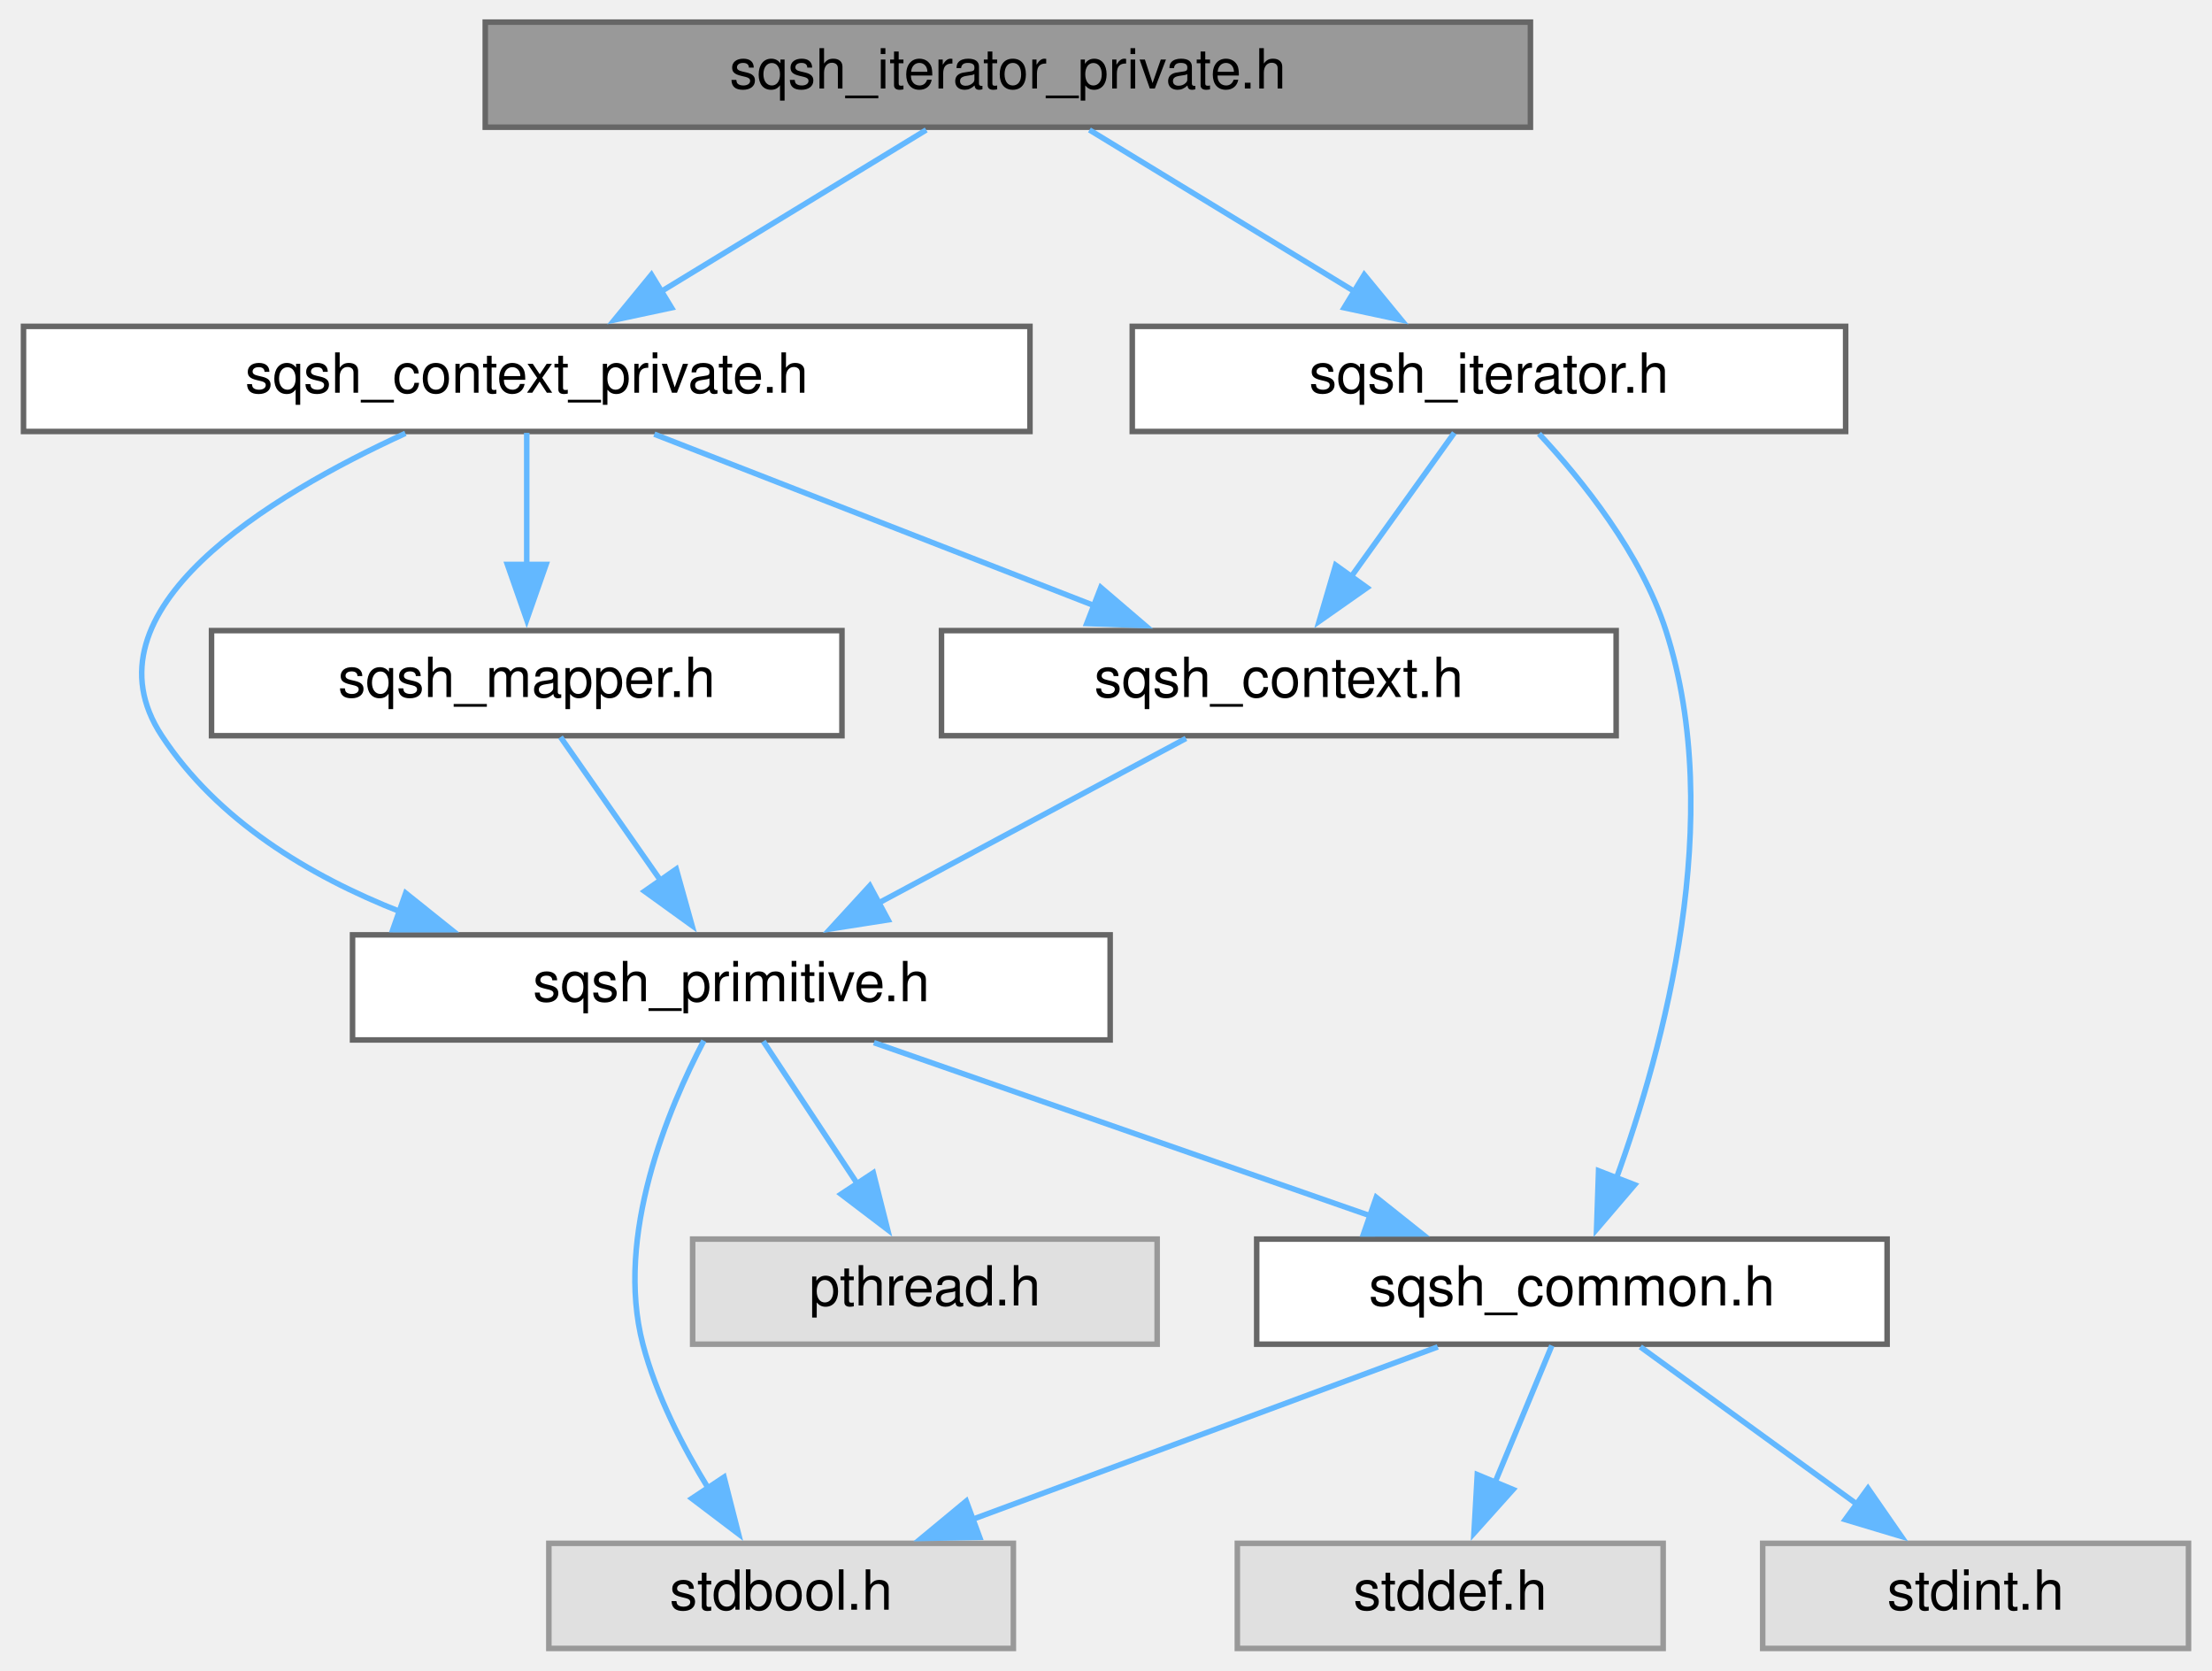
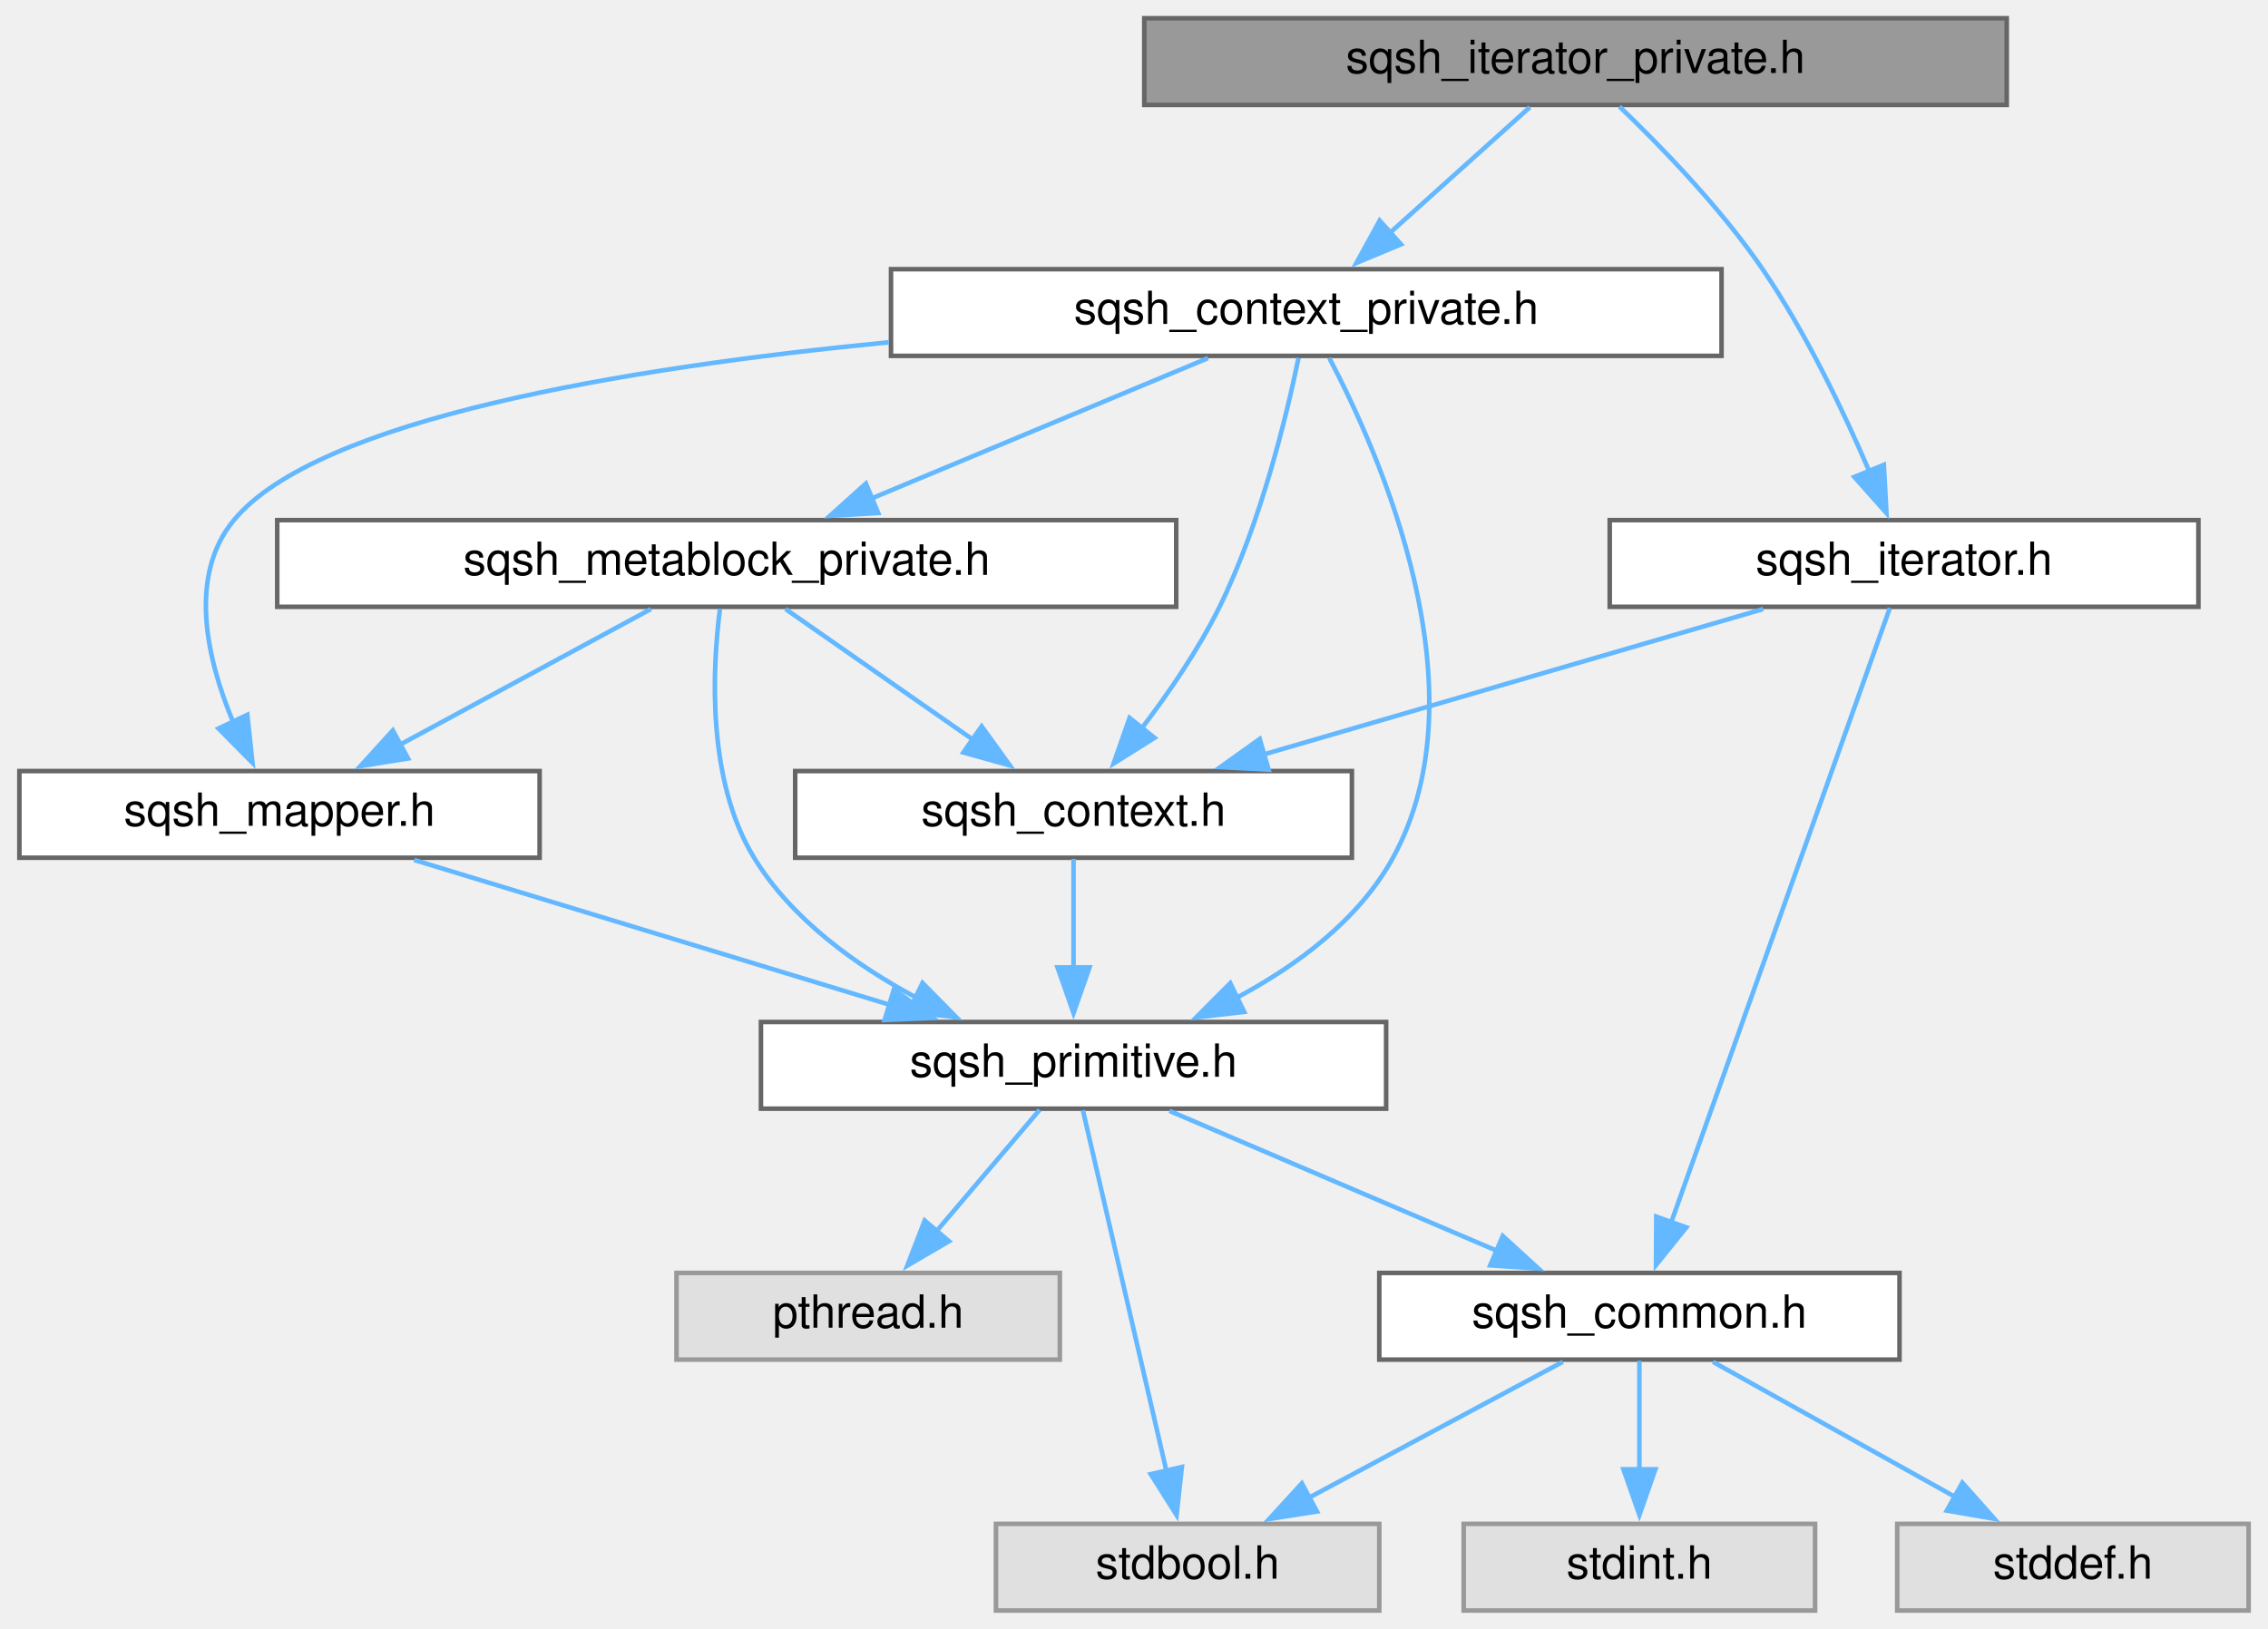
- <svg xmlns="http://www.w3.org/2000/svg" xmlns:xlink="http://www.w3.org/1999/xlink" width="400pt" height="302pt" viewBox="0.00 0.00 399.50 302.00">
-   <g id="graph0" class="graph" transform="scale(1 1) rotate(0) translate(4 298)">
+ <svg xmlns="http://www.w3.org/2000/svg" xmlns:xlink="http://www.w3.org/1999/xlink" width="497pt" height="357pt" viewBox="0.00 0.00 496.50 357.00">
+   <g id="graph0" class="graph" transform="scale(1 1) rotate(0) translate(4 353)">
    <g id="node1" class="node">
      <g id="a_node1">
        <a xlink:title=" ">
-           <polygon fill="#999999" stroke="#666666" points="272.5,-294 83.5,-294 83.5,-275 272.5,-275 272.5,-294" />
-           <text text-anchor="middle" x="178" y="-282" font-family="Helvetica,sans-Serif" font-size="10.00">sqsh_iterator_private.h</text>
+           <polygon fill="#999999" stroke="#666666" points="435.5,-349 246.5,-349 246.5,-330 435.5,-330 435.5,-349" />
+           <text text-anchor="middle" x="341" y="-337" font-family="Helvetica,sans-Serif" font-size="10.00">sqsh_iterator_private.h</text>
        </a>
      </g>
    </g>
    <g id="node2" class="node">
      <g id="a_node2">
        <a xlink:href="sqsh__context__private_8h.html" target="_top" xlink:title=" ">
-           <polygon fill="white" stroke="#666666" points="182,-239 0,-239 0,-220 182,-220 182,-239" />
-           <text text-anchor="middle" x="91" y="-227" font-family="Helvetica,sans-Serif" font-size="10.00">sqsh_context_private.h</text>
+           <polygon fill="white" stroke="#666666" points="373,-294 191,-294 191,-275 373,-275 373,-294" />
+           <text text-anchor="middle" x="282" y="-282" font-family="Helvetica,sans-Serif" font-size="10.00">sqsh_context_private.h</text>
        </a>
      </g>
    </g>
    <g id="edge1" class="edge">
-       <path fill="none" stroke="#63b8ff" d="M163.24,-274.51C150.04,-266.47 130.44,-254.53 114.99,-245.11" />
-       <polygon fill="#63b8ff" stroke="#63b8ff" points="117.19,-242.36 106.83,-240.15 113.55,-248.34 117.19,-242.36" />
+       <path fill="none" stroke="#63b8ff" d="M330.99,-329.51C322.63,-322 310.5,-311.1 300.4,-302.03" />
+       <polygon fill="#63b8ff" stroke="#63b8ff" points="302.76,-299.45 292.99,-295.37 298.09,-304.66 302.76,-299.45" />
    </g>
-     <g id="node11" class="node">
-       <g id="a_node11">
+     <g id="node12" class="node">
+       <g id="a_node12">
        <a xlink:href="sqsh__iterator_8h.html" target="_top" xlink:title=" ">
-           <polygon fill="white" stroke="#666666" points="329.5,-239 200.5,-239 200.5,-220 329.5,-220 329.5,-239" />
-           <text text-anchor="middle" x="265" y="-227" font-family="Helvetica,sans-Serif" font-size="10.00">sqsh_iterator.h</text>
+           <polygon fill="white" stroke="#666666" points="477.5,-239 348.5,-239 348.5,-220 477.5,-220 477.5,-239" />
+           <text text-anchor="middle" x="413" y="-227" font-family="Helvetica,sans-Serif" font-size="10.00">sqsh_iterator.h</text>
        </a>
      </g>
    </g>
-     <g id="edge13" class="edge">
-       <path fill="none" stroke="#63b8ff" d="M192.76,-274.51C205.96,-266.47 225.56,-254.53 241.01,-245.11" />
-       <polygon fill="#63b8ff" stroke="#63b8ff" points="242.45,-248.34 249.17,-240.15 238.81,-242.36 242.45,-248.34" />
+     <g id="edge17" class="edge">
+       <path fill="none" stroke="#63b8ff" d="M350.65,-329.63C359.55,-321.1 372.76,-307.53 382,-294 391.54,-280.04 399.79,-262.71 405.38,-249.68" />
+       <polygon fill="#63b8ff" stroke="#63b8ff" points="408.57,-251.12 409.14,-240.54 402.1,-248.46 408.57,-251.12" />
    </g>
    <g id="node3" class="node">
      <g id="a_node3">
        <a xlink:href="sqsh__context_8h.html" target="_top" xlink:title=" ">
-           <polygon fill="white" stroke="#666666" points="288,-184 166,-184 166,-165 288,-165 288,-184" />
-           <text text-anchor="middle" x="227" y="-172" font-family="Helvetica,sans-Serif" font-size="10.00">sqsh_context.h</text>
+           <polygon fill="white" stroke="#666666" points="292,-184 170,-184 170,-165 292,-165 292,-184" />
+           <text text-anchor="middle" x="231" y="-172" font-family="Helvetica,sans-Serif" font-size="10.00">sqsh_context.h</text>
        </a>
      </g>
    </g>
    <g id="edge2" class="edge">
-       <path fill="none" stroke="#63b8ff" d="M114.07,-219.51C135.89,-211.01 168.88,-198.15 193.58,-188.53" />
-       <polygon fill="#63b8ff" stroke="#63b8ff" points="194.81,-191.8 202.86,-184.91 192.27,-185.28 194.81,-191.8" />
+       <path fill="none" stroke="#63b8ff" d="M280.3,-274.53C277.69,-261.9 272.04,-238.38 263,-220 258.39,-210.63 251.86,-201.12 245.9,-193.31" />
+       <polygon fill="#63b8ff" stroke="#63b8ff" points="248.75,-191.28 239.78,-185.65 243.28,-195.65 248.75,-191.28" />
    </g>
    <g id="node4" class="node">
      <g id="a_node4">
        <a xlink:href="sqsh__primitive_8h.html" target="_top" xlink:title=" ">
-           <polygon fill="white" stroke="#666666" points="196.5,-129 59.5,-129 59.5,-110 196.5,-110 196.5,-129" />
-           <text text-anchor="middle" x="128" y="-117" font-family="Helvetica,sans-Serif" font-size="10.00">sqsh_primitive.h</text>
+           <polygon fill="white" stroke="#666666" points="299.5,-129 162.5,-129 162.5,-110 299.5,-110 299.5,-129" />
+           <text text-anchor="middle" x="231" y="-117" font-family="Helvetica,sans-Serif" font-size="10.00">sqsh_primitive.h</text>
+         </a>
+       </g>
+     </g>
+     <g id="edge16" class="edge">
+       <path fill="none" stroke="#63b8ff" d="M287.05,-274.52C297.95,-253.82 321.16,-201.71 301,-165 293.49,-151.32 279.79,-141.25 266.49,-134.18" />
+       <polygon fill="#63b8ff" stroke="#63b8ff" points="268.4,-131.21 257.87,-130.01 265.35,-137.52 268.4,-131.21" />
+     </g>
+     <g id="node10" class="node">
+       <g id="a_node10">
+         <a xlink:href="sqsh__mapper_8h.html" target="_top" xlink:title=" ">
+           <polygon fill="white" stroke="#666666" points="114,-184 0,-184 0,-165 114,-165 114,-184" />
+           <text text-anchor="middle" x="57" y="-172" font-family="Helvetica,sans-Serif" font-size="10.00">sqsh_mapper.h</text>
+         </a>
+       </g>
+     </g>
+     <g id="edge10" class="edge">
+       <path fill="none" stroke="#63b8ff" d="M190.52,-277.98C132.62,-272.35 65.34,-261.14 47,-239 36.88,-226.78 41.08,-208.55 46.83,-194.75" />
+       <polygon fill="#63b8ff" stroke="#63b8ff" points="49.95,-196.33 51.08,-185.8 43.63,-193.33 49.95,-196.33" />
+     </g>
+     <g id="node11" class="node">
+       <g id="a_node11">
+         <a xlink:href="sqsh__metablock__private_8h.html" target="_top" xlink:title=" ">
+           <polygon fill="white" stroke="#666666" points="253.5,-239 56.5,-239 56.5,-220 253.5,-220 253.5,-239" />
+           <text text-anchor="middle" x="155" y="-227" font-family="Helvetica,sans-Serif" font-size="10.00">sqsh_metablock_private.h</text>
        </a>
      </g>
    </g>
    <g id="edge12" class="edge">
-       <path fill="none" stroke="#63b8ff" d="M69.06,-219.66C44.53,-208.42 10.07,-187.72 25,-165 35.01,-149.77 51.47,-139.72 68.32,-133.11" />
-       <polygon fill="#63b8ff" stroke="#63b8ff" points="69.11,-136.55 77.38,-129.93 66.78,-129.94 69.11,-136.55" />
-     </g>
-     <g id="node10" class="node">
-       <g id="a_node10">
-         <a xlink:href="sqsh__mapper_8h.html" target="_top" xlink:title=" ">
-           <polygon fill="white" stroke="#666666" points="148,-184 34,-184 34,-165 148,-165 148,-184" />
-           <text text-anchor="middle" x="91" y="-172" font-family="Helvetica,sans-Serif" font-size="10.00">sqsh_mapper.h</text>
-         </a>
-       </g>
-     </g>
-     <g id="edge10" class="edge">
-       <path fill="none" stroke="#63b8ff" d="M91,-219.75C91,-213.27 91,-204.16 91,-195.9" />
-       <polygon fill="#63b8ff" stroke="#63b8ff" points="94.5,-195.96 91,-185.96 87.5,-195.96 94.5,-195.96" />
+       <path fill="none" stroke="#63b8ff" d="M260.46,-274.51C240.26,-266.08 209.83,-253.38 186.84,-243.79" />
+       <polygon fill="#63b8ff" stroke="#63b8ff" points="188.2,-240.56 177.62,-239.94 185.5,-247.02 188.2,-240.56" />
    </g>
    <g id="edge3" class="edge">
-       <path fill="none" stroke="#63b8ff" d="M210.21,-164.51C194.9,-156.31 172.03,-144.07 154.3,-134.58" />
-       <polygon fill="#63b8ff" stroke="#63b8ff" points="156.35,-131.71 145.88,-130.07 153.04,-137.88 156.35,-131.71" />
+       <path fill="none" stroke="#63b8ff" d="M231,-164.75C231,-158.27 231,-149.16 231,-140.9" />
+       <polygon fill="#63b8ff" stroke="#63b8ff" points="234.5,-140.96 231,-130.96 227.5,-140.96 234.5,-140.96" />
    </g>
    <g id="node5" class="node">
      <g id="a_node5">
        <a xlink:href="sqsh__common_8h.html" target="_top" xlink:title=" ">
-           <polygon fill="white" stroke="#666666" points="337,-74 223,-74 223,-55 337,-55 337,-74" />
-           <text text-anchor="middle" x="280" y="-62" font-family="Helvetica,sans-Serif" font-size="10.00">sqsh_common.h</text>
+           <polygon fill="white" stroke="#666666" points="412,-74 298,-74 298,-55 412,-55 412,-74" />
+           <text text-anchor="middle" x="355" y="-62" font-family="Helvetica,sans-Serif" font-size="10.00">sqsh_common.h</text>
        </a>
      </g>
    </g>
    <g id="edge4" class="edge">
-       <path fill="none" stroke="#63b8ff" d="M153.78,-109.51C178.43,-100.92 215.81,-87.88 243.51,-78.22" />
-       <polygon fill="#63b8ff" stroke="#63b8ff" points="244.62,-81.54 252.91,-74.94 242.32,-74.93 244.62,-81.54" />
+       <path fill="none" stroke="#63b8ff" d="M252.03,-109.51C271.75,-101.08 301.47,-88.38 323.91,-78.79" />
+       <polygon fill="#63b8ff" stroke="#63b8ff" points="325.06,-82.1 332.88,-74.95 322.31,-75.66 325.06,-82.1" />
    </g>
    <g id="node6" class="node">
      <g id="a_node6">
        <a xlink:title=" ">
-           <polygon fill="#e0e0e0" stroke="#999999" points="179,-19 95,-19 95,0 179,0 179,-19" />
-           <text text-anchor="middle" x="137" y="-7" font-family="Helvetica,sans-Serif" font-size="10.00">stdbool.h</text>
+           <polygon fill="#e0e0e0" stroke="#999999" points="298,-19 214,-19 214,0 298,0 298,-19" />
+           <text text-anchor="middle" x="256" y="-7" font-family="Helvetica,sans-Serif" font-size="10.00">stdbool.h</text>
        </a>
      </g>
    </g>
    <g id="edge9" class="edge">
-       <path fill="none" stroke="#63b8ff" d="M123.02,-109.86C116.61,-97.63 106.88,-74.58 112,-55 114.41,-45.81 119.18,-36.5 123.92,-28.8" />
-       <polygon fill="#63b8ff" stroke="#63b8ff" points="126.68,-30.97 129.3,-20.7 120.85,-27.1 126.68,-30.97" />
+       <path fill="none" stroke="#63b8ff" d="M233.05,-109.66C237.02,-92.5 245.87,-54.26 251.35,-30.6" />
+       <polygon fill="#63b8ff" stroke="#63b8ff" points="254.74,-31.47 253.58,-20.93 247.92,-29.89 254.74,-31.47" />
    </g>
    <g id="node9" class="node">
      <g id="a_node9">
        <a xlink:title=" ">
-           <polygon fill="#e0e0e0" stroke="#999999" points="205,-74 121,-74 121,-55 205,-55 205,-74" />
-           <text text-anchor="middle" x="163" y="-62" font-family="Helvetica,sans-Serif" font-size="10.00">pthread.h</text>
+           <polygon fill="#e0e0e0" stroke="#999999" points="228,-74 144,-74 144,-55 228,-55 228,-74" />
+           <text text-anchor="middle" x="186" y="-62" font-family="Helvetica,sans-Serif" font-size="10.00">pthread.h</text>
        </a>
      </g>
    </g>
    <g id="edge8" class="edge">
-       <path fill="none" stroke="#63b8ff" d="M133.78,-109.75C138.41,-102.73 145.07,-92.64 150.87,-83.87" />
-       <polygon fill="#63b8ff" stroke="#63b8ff" points="153.67,-85.98 156.26,-75.71 147.83,-82.12 153.67,-85.98" />
+       <path fill="none" stroke="#63b8ff" d="M223.57,-109.75C217.42,-102.5 208.49,-91.98 200.87,-83.02" />
+       <polygon fill="#63b8ff" stroke="#63b8ff" points="203.71,-80.95 194.57,-75.6 198.38,-85.48 203.71,-80.95" />
    </g>
    <g id="edge5" class="edge">
-       <path fill="none" stroke="#63b8ff" d="M255.74,-54.51C232.59,-45.93 197.49,-32.92 171.44,-23.27" />
-       <polygon fill="#63b8ff" stroke="#63b8ff" points="172.91,-20.08 162.32,-19.88 170.48,-26.64 172.91,-20.08" />
+       <path fill="none" stroke="#63b8ff" d="M338.21,-54.51C322.9,-46.31 300.03,-34.07 282.3,-24.58" />
+       <polygon fill="#63b8ff" stroke="#63b8ff" points="284.35,-21.71 273.88,-20.07 281.04,-27.88 284.35,-21.71" />
    </g>
    <g id="node7" class="node">
      <g id="a_node7">
        <a xlink:title=" ">
-           <polygon fill="#e0e0e0" stroke="#999999" points="296.5,-19 219.5,-19 219.5,0 296.5,0 296.5,-19" />
-           <text text-anchor="middle" x="258" y="-7" font-family="Helvetica,sans-Serif" font-size="10.00">stddef.h</text>
+           <polygon fill="#e0e0e0" stroke="#999999" points="488.5,-19 411.5,-19 411.5,0 488.5,0 488.5,-19" />
+           <text text-anchor="middle" x="450" y="-7" font-family="Helvetica,sans-Serif" font-size="10.00">stddef.h</text>
        </a>
      </g>
    </g>
    <g id="edge6" class="edge">
-       <path fill="none" stroke="#63b8ff" d="M276.37,-54.75C273.58,-48.04 269.63,-38.52 266.1,-30.02" />
-       <polygon fill="#63b8ff" stroke="#63b8ff" points="269.36,-28.73 262.29,-20.84 262.89,-31.42 269.36,-28.73" />
+       <path fill="none" stroke="#63b8ff" d="M371.12,-54.51C385.67,-46.39 407.34,-34.3 424.29,-24.85" />
+       <polygon fill="#63b8ff" stroke="#63b8ff" points="425.77,-28.02 432.8,-20.1 422.36,-21.91 425.77,-28.02" />
    </g>
    <g id="node8" class="node">
      <g id="a_node8">
        <a xlink:title=" ">
-           <polygon fill="#e0e0e0" stroke="#999999" points="391.5,-19 314.5,-19 314.5,0 391.5,0 391.5,-19" />
-           <text text-anchor="middle" x="353" y="-7" font-family="Helvetica,sans-Serif" font-size="10.00">stdint.h</text>
+           <polygon fill="#e0e0e0" stroke="#999999" points="393.5,-19 316.5,-19 316.5,0 393.5,0 393.5,-19" />
+           <text text-anchor="middle" x="355" y="-7" font-family="Helvetica,sans-Serif" font-size="10.00">stdint.h</text>
        </a>
      </g>
    </g>
    <g id="edge7" class="edge">
-       <path fill="none" stroke="#63b8ff" d="M292.38,-54.51C303.15,-46.7 318.97,-35.21 331.75,-25.93" />
-       <polygon fill="#63b8ff" stroke="#63b8ff" points="333.54,-28.95 339.57,-20.25 329.43,-23.29 333.54,-28.95" />
+       <path fill="none" stroke="#63b8ff" d="M355,-54.75C355,-48.27 355,-39.16 355,-30.9" />
+       <polygon fill="#63b8ff" stroke="#63b8ff" points="358.5,-30.96 355,-20.96 351.5,-30.96 358.5,-30.96" />
    </g>
    <g id="edge11" class="edge">
-       <path fill="none" stroke="#63b8ff" d="M97.11,-164.75C102.01,-157.73 109.05,-147.64 115.17,-138.87" />
-       <polygon fill="#63b8ff" stroke="#63b8ff" points="118.04,-140.89 120.89,-130.68 112.3,-136.88 118.04,-140.89" />
+       <path fill="none" stroke="#63b8ff" d="M86.52,-164.51C115.23,-155.76 159.05,-142.42 190.91,-132.71" />
+       <polygon fill="#63b8ff" stroke="#63b8ff" points="191.64,-136.15 200.18,-129.89 189.6,-129.45 191.64,-136.15" />
+     </g>
+     <g id="edge13" class="edge">
+       <path fill="none" stroke="#63b8ff" d="M167.89,-219.51C179.1,-211.7 195.57,-200.21 208.88,-190.93" />
+       <polygon fill="#63b8ff" stroke="#63b8ff" points="210.86,-193.81 217.06,-185.22 206.85,-188.07 210.86,-193.81" />
    </g>
    <g id="edge15" class="edge">
-       <path fill="none" stroke="#63b8ff" d="M258.73,-219.75C253.64,-212.66 246.3,-202.42 239.97,-193.59" />
-       <polygon fill="#63b8ff" stroke="#63b8ff" points="242.96,-191.76 234.29,-185.67 237.28,-195.84 242.96,-191.76" />
+       <path fill="none" stroke="#63b8ff" d="M153.52,-219.53C151.85,-206.49 150.59,-182 161,-165 169.27,-151.49 183.35,-141.38 196.73,-134.24" />
+       <polygon fill="#63b8ff" stroke="#63b8ff" points="197.91,-137.55 205.35,-130.01 194.83,-131.27 197.91,-137.55" />
    </g>
    <g id="edge14" class="edge">
-       <path fill="none" stroke="#63b8ff" d="M274.05,-219.58C281.84,-211.22 292.51,-197.95 297,-184 307.91,-150.15 296.64,-108.62 287.97,-84.79" />
-       <polygon fill="#63b8ff" stroke="#63b8ff" points="291.35,-83.82 284.46,-75.76 284.82,-86.35 291.35,-83.82" />
+       <path fill="none" stroke="#63b8ff" d="M138.38,-219.51C123.22,-211.31 100.58,-199.07 83.03,-189.58" />
+       <polygon fill="#63b8ff" stroke="#63b8ff" points="85.17,-186.76 74.71,-185.08 81.84,-192.91 85.17,-186.76" />
+     </g>
+     <g id="edge19" class="edge">
+       <path fill="none" stroke="#63b8ff" d="M382.13,-219.51C351.97,-210.73 305.86,-197.3 272.5,-187.59" />
+       <polygon fill="#63b8ff" stroke="#63b8ff" points="273.75,-184.31 263.17,-184.87 271.8,-191.03 273.75,-184.31" />
+     </g>
+     <g id="edge18" class="edge">
+       <path fill="none" stroke="#63b8ff" d="M409.88,-219.74C400.83,-194.31 374.42,-120.08 361.83,-84.69" />
+       <polygon fill="#63b8ff" stroke="#63b8ff" points="365.29,-83.98 358.64,-75.73 358.7,-86.33 365.29,-83.98" />
    </g>
  </g>
</svg>
